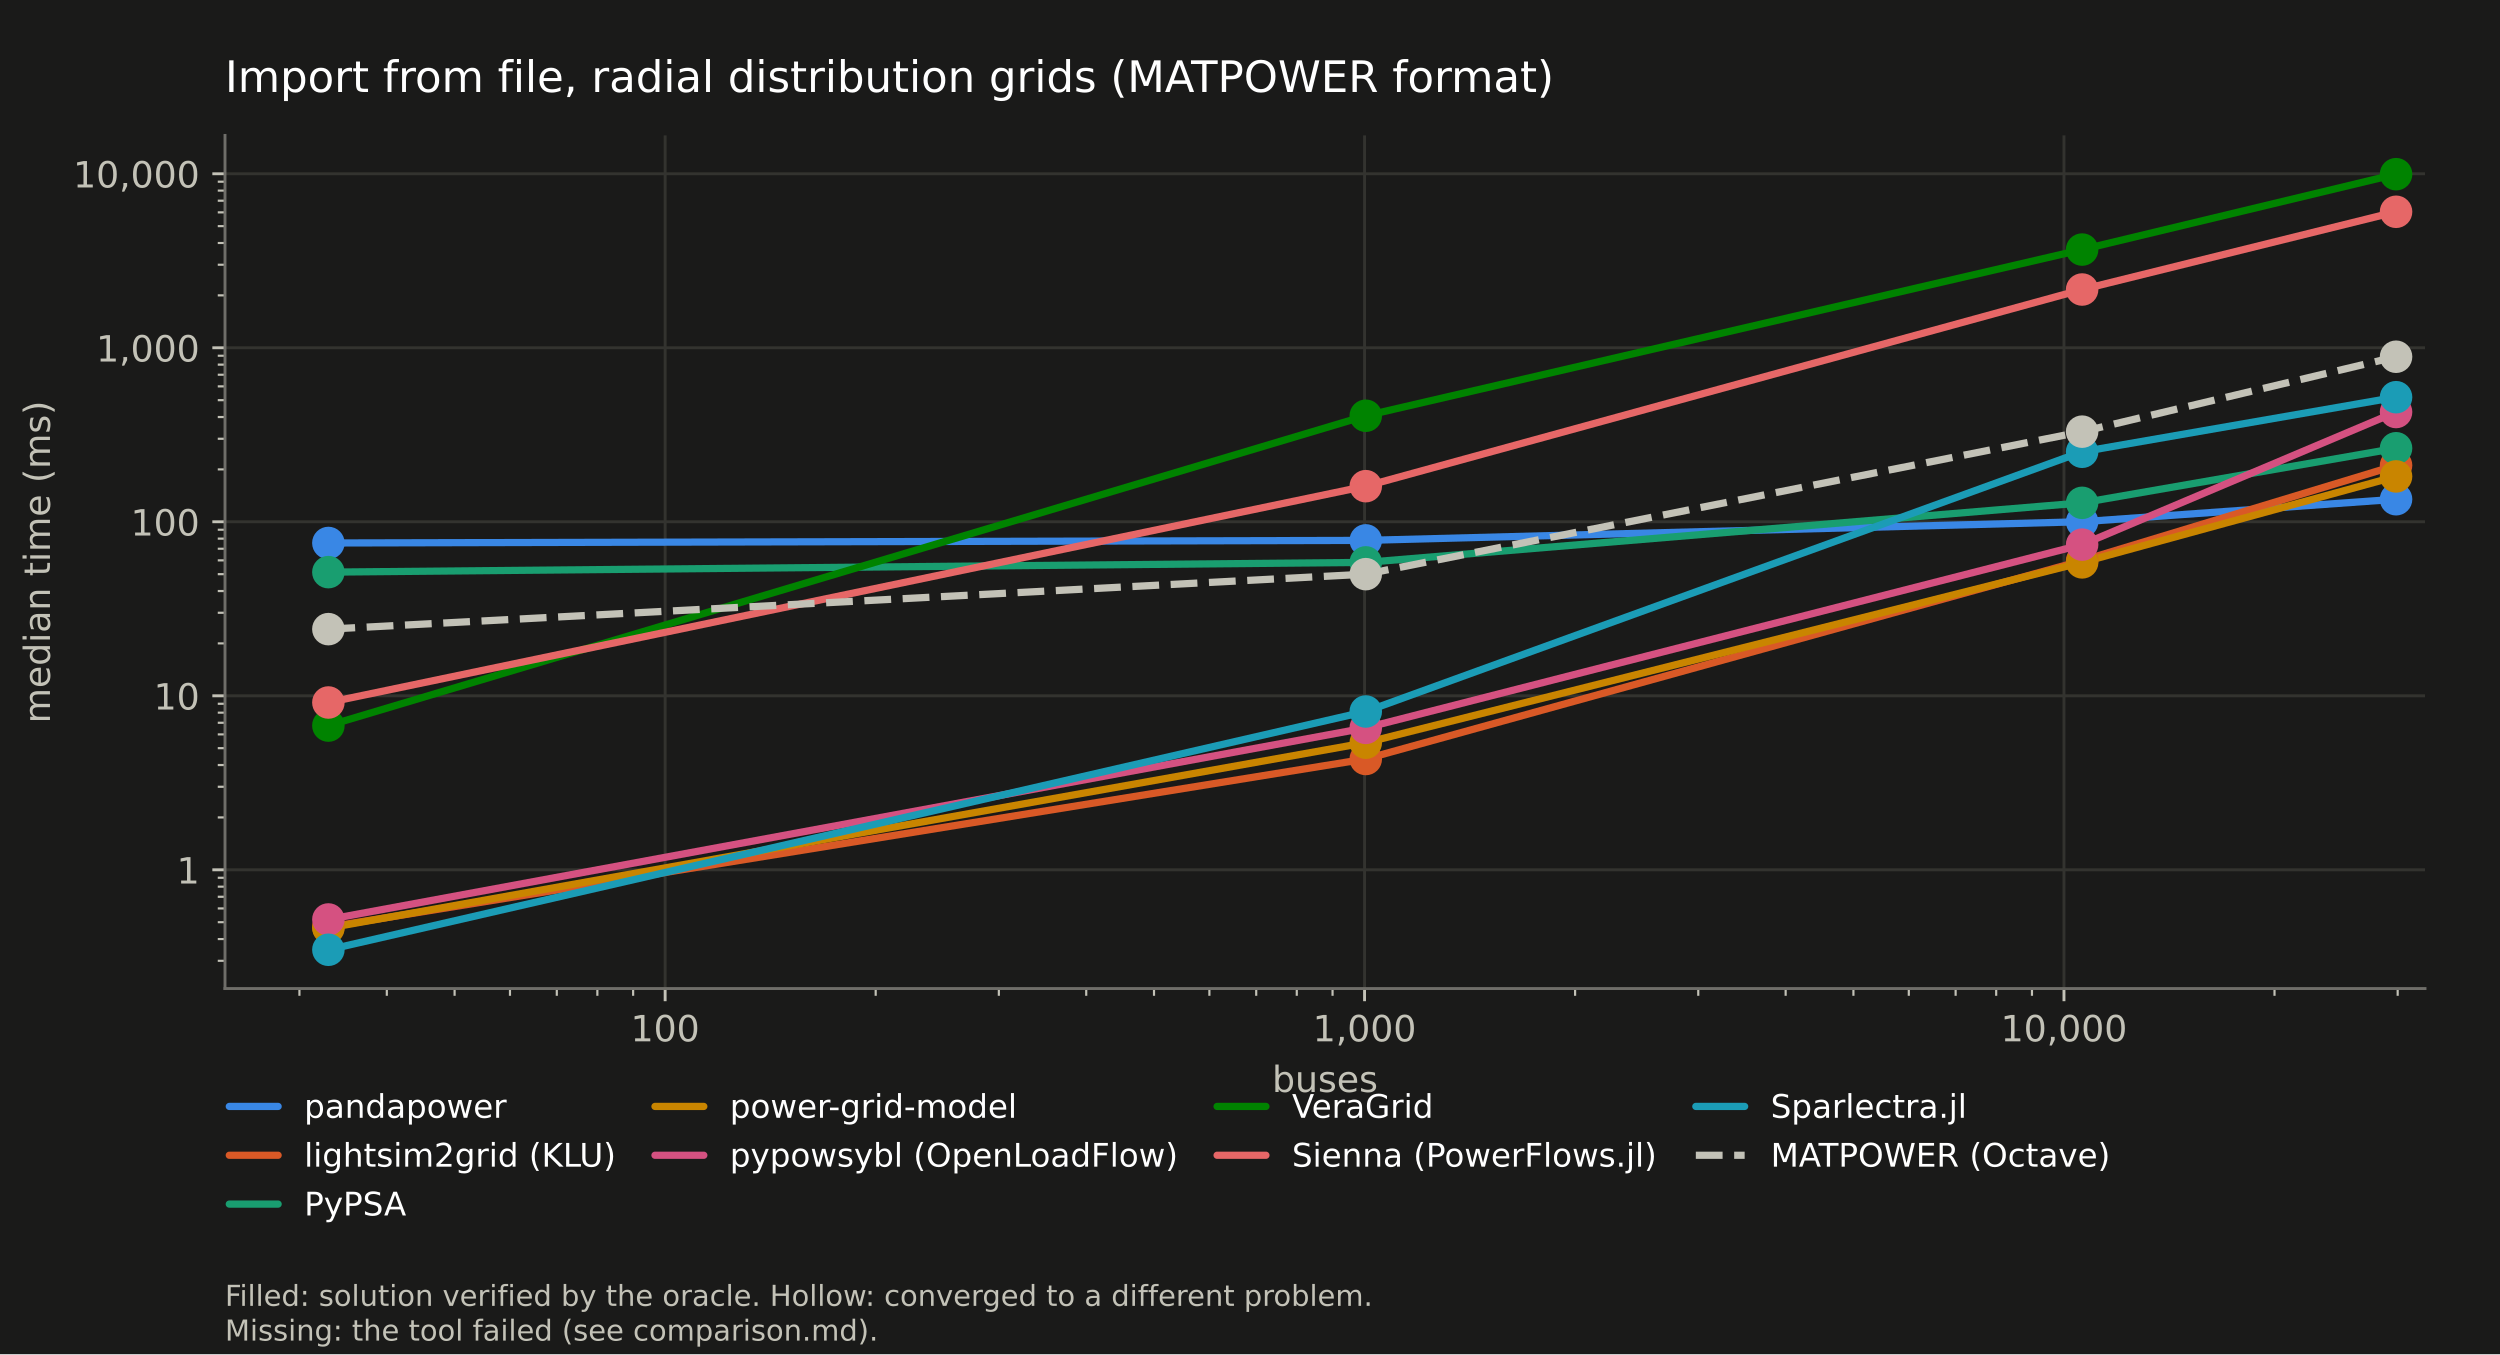
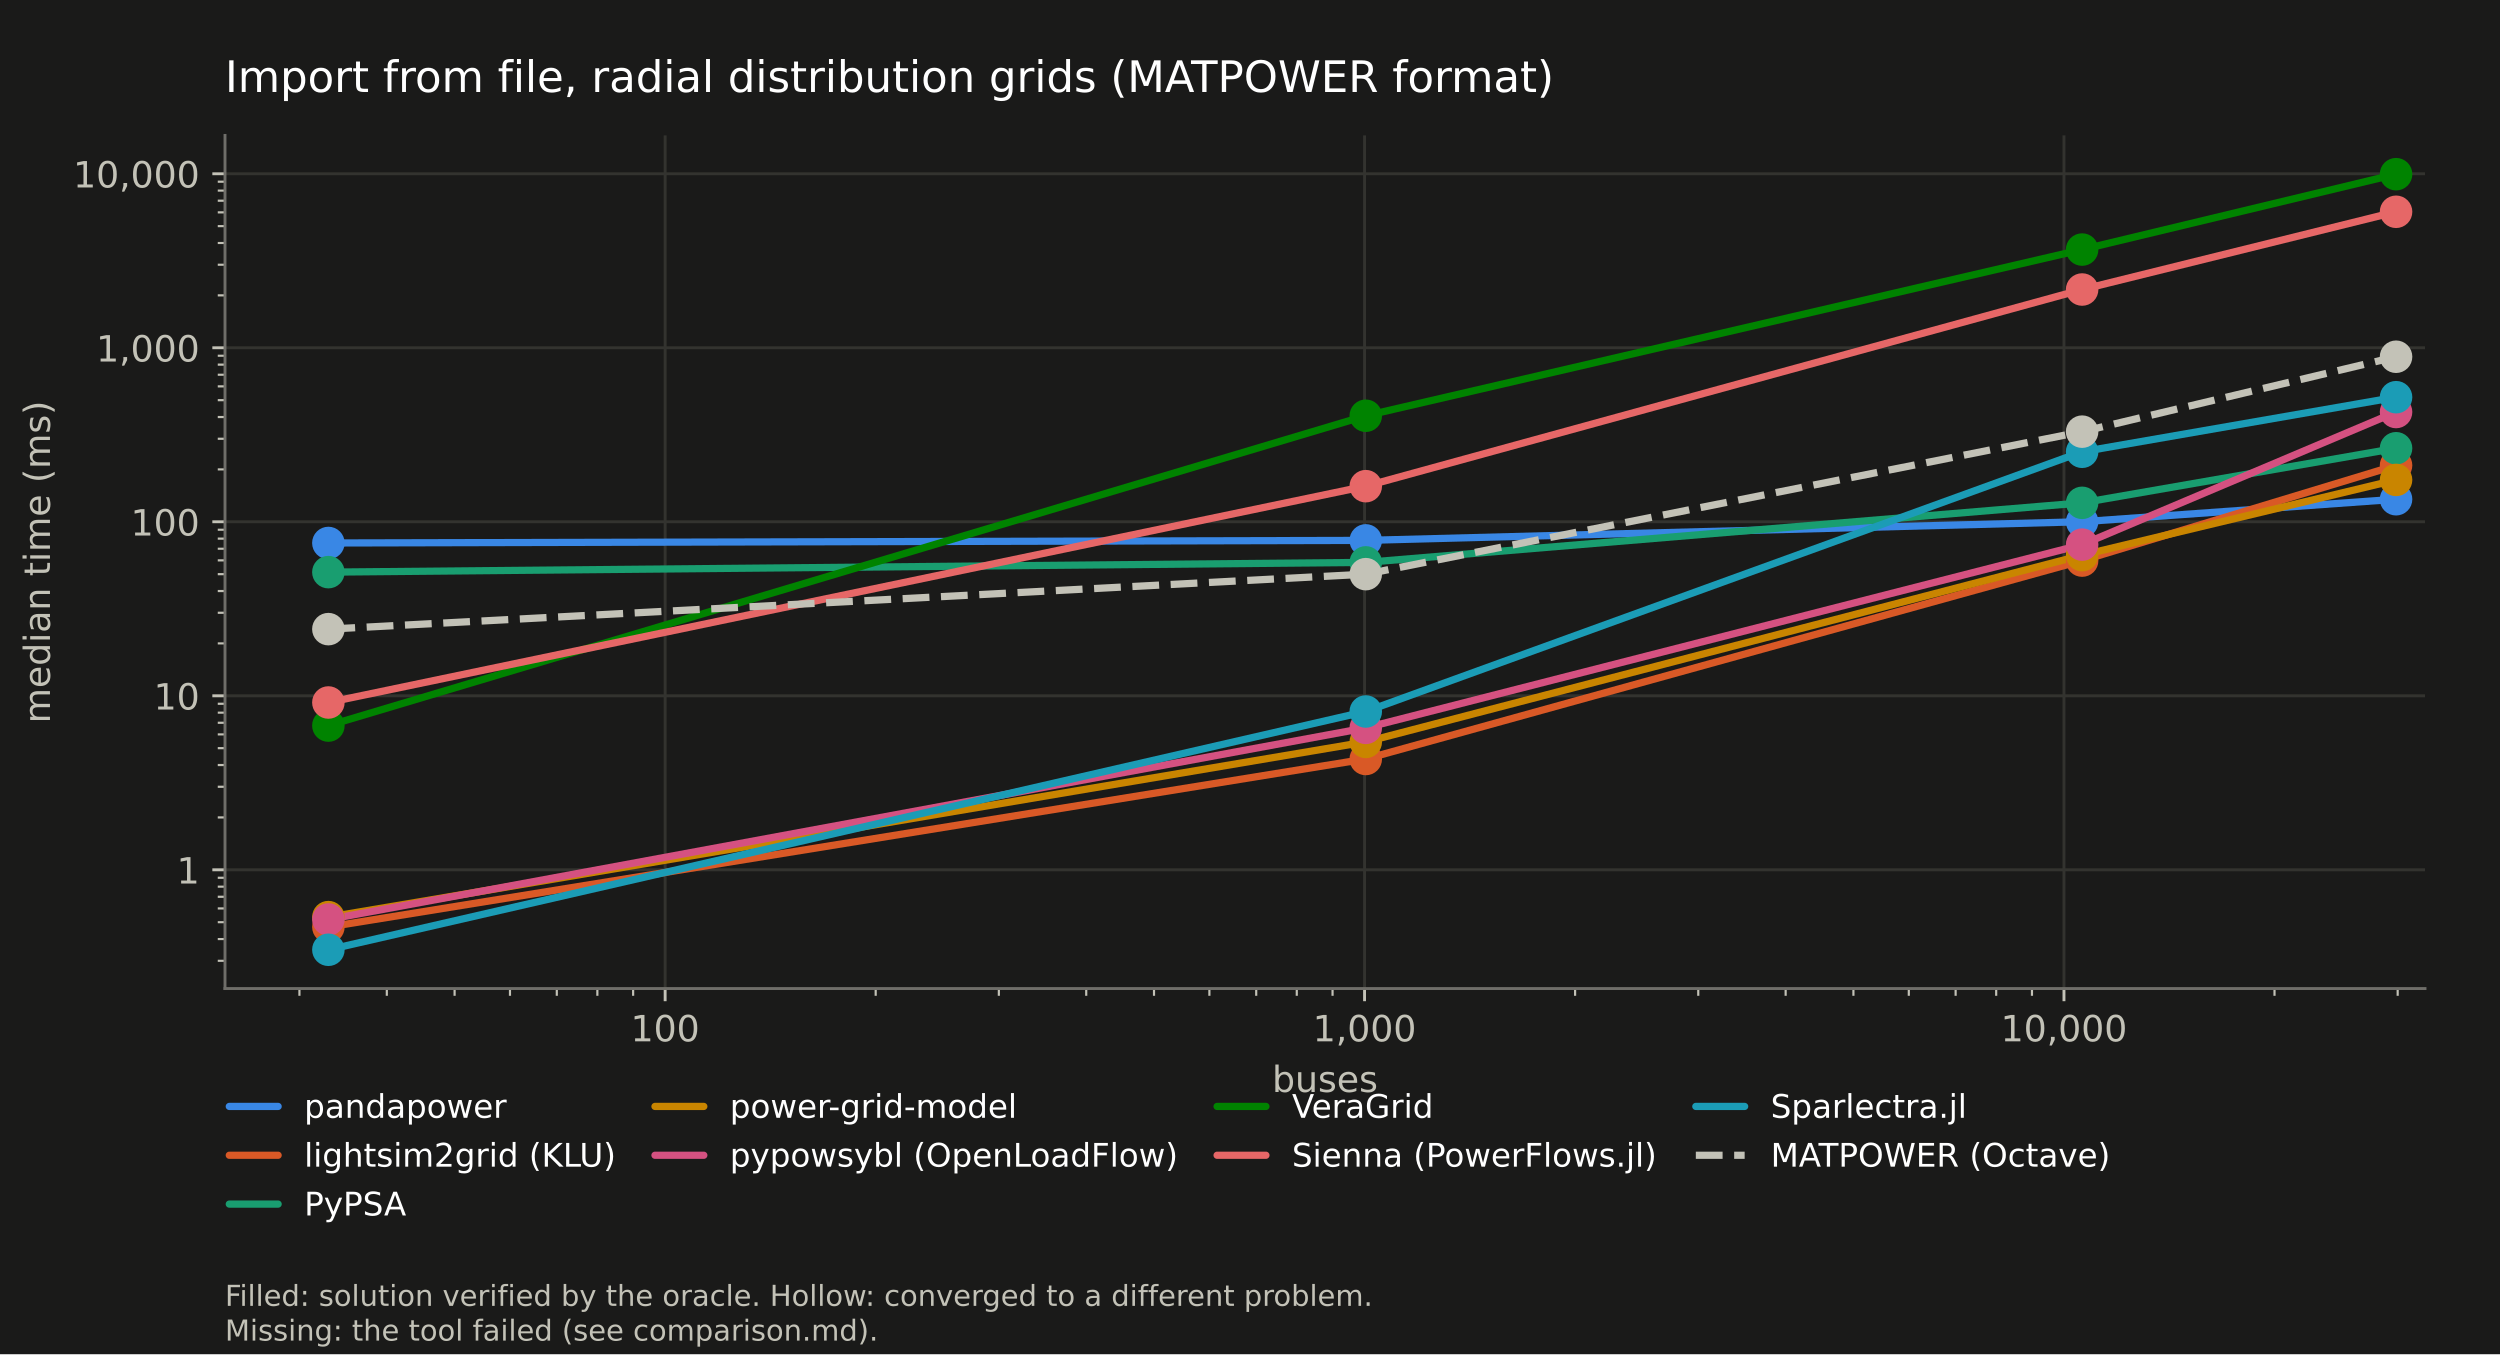
<svg xmlns="http://www.w3.org/2000/svg" xmlns:xlink="http://www.w3.org/1999/xlink" width="691.2pt" height="374.4pt" viewBox="0 0 691.2 374.4" version="1.1">
  <defs>
    <style type="text/css">*{stroke-linejoin: round; stroke-linecap: butt}</style>
  </defs>
  <g id="figure_1">
    <g id="patch_1">
      <path d="M 0 374.4  L 691.2 374.4  L 691.2 0  L 0 0  z " style="fill: #1a1a19" />
    </g>
    <g id="axes_1">
      <g id="patch_2">
        <path d="M 62.208 273.312  L 670.464 273.312  L 670.464 37.44  L 62.208 37.44  z " style="fill: #1a1a19" />
      </g>
      <g id="matplotlib.axis_1">
        <g id="xtick_1">
          <g id="line2d_1">
            <path d="M 183.898 273.312  L 183.898 37.44  " clip-path="url(#pc0a371b898)" style="fill: none; stroke: #33332f; stroke-width: 0.8; stroke-linecap: square" />
          </g>
          <g id="line2d_2">
            <defs>
              <path id="m5ec1d65c88" d="M 0 0  L 0 3.5  " style="stroke: #c3c2b7; stroke-width: 0.8" />
            </defs>
            <g>
              <use xlink:href="#m5ec1d65c88" x="183.898" y="273.312" style="fill: #c3c2b7; stroke: #c3c2b7; stroke-width: 0.8" />
            </g>
          </g>
          <g id="text_1">
            <text style="font-size: 10px; font-family: 'DejaVu Sans', 'Bitstream Vera Sans', 'Computer Modern Sans Serif', 'Lucida Grande', 'Verdana', 'Geneva', 'Lucid', 'Arial', 'Helvetica', 'Avant Garde', sans-serif; text-anchor: middle; fill: #c3c2b7" x="183.898" y="287.91" transform="rotate(-0 183.8982 287.9097)">100</text>
          </g>
        </g>
        <g id="xtick_2">
          <g id="line2d_3">
            <path d="M 377.272 273.312  L 377.272 37.44  " clip-path="url(#pc0a371b898)" style="fill: none; stroke: #33332f; stroke-width: 0.8; stroke-linecap: square" />
          </g>
          <g id="line2d_4">
            <g>
              <use xlink:href="#m5ec1d65c88" x="377.272" y="273.312" style="fill: #c3c2b7; stroke: #c3c2b7; stroke-width: 0.8" />
            </g>
          </g>
          <g id="text_2">
            <text style="font-size: 10px; font-family: 'DejaVu Sans', 'Bitstream Vera Sans', 'Computer Modern Sans Serif', 'Lucida Grande', 'Verdana', 'Geneva', 'Lucid', 'Arial', 'Helvetica', 'Avant Garde', sans-serif; text-anchor: middle; fill: #c3c2b7" x="377.272" y="287.91" transform="rotate(-0 377.2721 287.9097)">1,000</text>
          </g>
        </g>
        <g id="xtick_3">
          <g id="line2d_5">
            <path d="M 570.646 273.312  L 570.646 37.44  " clip-path="url(#pc0a371b898)" style="fill: none; stroke: #33332f; stroke-width: 0.8; stroke-linecap: square" />
          </g>
          <g id="line2d_6">
            <g>
              <use xlink:href="#m5ec1d65c88" x="570.646" y="273.312" style="fill: #c3c2b7; stroke: #c3c2b7; stroke-width: 0.8" />
            </g>
          </g>
          <g id="text_3">
            <text style="font-size: 10px; font-family: 'DejaVu Sans', 'Bitstream Vera Sans', 'Computer Modern Sans Serif', 'Lucida Grande', 'Verdana', 'Geneva', 'Lucid', 'Arial', 'Helvetica', 'Avant Garde', sans-serif; text-anchor: middle; fill: #c3c2b7" x="570.646" y="287.91" transform="rotate(-0 570.646 287.9097)">10,000</text>
          </g>
        </g>
        <g id="xtick_4">
          <g id="line2d_7">
            <defs>
              <path id="m5e015acaa7" d="M 0 0  L 0 2  " style="stroke: #c3c2b7; stroke-width: 0.6" />
            </defs>
            <g>
              <use xlink:href="#m5e015acaa7" x="82.787" y="273.312" style="fill: #c3c2b7; stroke: #c3c2b7; stroke-width: 0.6" />
            </g>
          </g>
        </g>
        <g id="xtick_5">
          <g id="line2d_8">
            <g>
              <use xlink:href="#m5e015acaa7" x="106.947" y="273.312" style="fill: #c3c2b7; stroke: #c3c2b7; stroke-width: 0.6" />
            </g>
          </g>
        </g>
        <g id="xtick_6">
          <g id="line2d_9">
            <g>
              <use xlink:href="#m5e015acaa7" x="125.687" y="273.312" style="fill: #c3c2b7; stroke: #c3c2b7; stroke-width: 0.6" />
            </g>
          </g>
        </g>
        <g id="xtick_7">
          <g id="line2d_10">
            <g>
              <use xlink:href="#m5e015acaa7" x="140.998" y="273.312" style="fill: #c3c2b7; stroke: #c3c2b7; stroke-width: 0.6" />
            </g>
          </g>
        </g>
        <g id="xtick_8">
          <g id="line2d_11">
            <g>
              <use xlink:href="#m5e015acaa7" x="153.944" y="273.312" style="fill: #c3c2b7; stroke: #c3c2b7; stroke-width: 0.6" />
            </g>
          </g>
        </g>
        <g id="xtick_9">
          <g id="line2d_12">
            <g>
              <use xlink:href="#m5e015acaa7" x="165.158" y="273.312" style="fill: #c3c2b7; stroke: #c3c2b7; stroke-width: 0.6" />
            </g>
          </g>
        </g>
        <g id="xtick_10">
          <g id="line2d_13">
            <g>
              <use xlink:href="#m5e015acaa7" x="175.05" y="273.312" style="fill: #c3c2b7; stroke: #c3c2b7; stroke-width: 0.6" />
            </g>
          </g>
        </g>
        <g id="xtick_11">
          <g id="line2d_14">
            <g>
              <use xlink:href="#m5e015acaa7" x="242.11" y="273.312" style="fill: #c3c2b7; stroke: #c3c2b7; stroke-width: 0.6" />
            </g>
          </g>
        </g>
        <g id="xtick_12">
          <g id="line2d_15">
            <g>
              <use xlink:href="#m5e015acaa7" x="276.161" y="273.312" style="fill: #c3c2b7; stroke: #c3c2b7; stroke-width: 0.6" />
            </g>
          </g>
        </g>
        <g id="xtick_13">
          <g id="line2d_16">
            <g>
              <use xlink:href="#m5e015acaa7" x="300.321" y="273.312" style="fill: #c3c2b7; stroke: #c3c2b7; stroke-width: 0.6" />
            </g>
          </g>
        </g>
        <g id="xtick_14">
          <g id="line2d_17">
            <g>
              <use xlink:href="#m5e015acaa7" x="319.061" y="273.312" style="fill: #c3c2b7; stroke: #c3c2b7; stroke-width: 0.6" />
            </g>
          </g>
        </g>
        <g id="xtick_15">
          <g id="line2d_18">
            <g>
              <use xlink:href="#m5e015acaa7" x="334.372" y="273.312" style="fill: #c3c2b7; stroke: #c3c2b7; stroke-width: 0.6" />
            </g>
          </g>
        </g>
        <g id="xtick_16">
          <g id="line2d_19">
            <g>
              <use xlink:href="#m5e015acaa7" x="347.318" y="273.312" style="fill: #c3c2b7; stroke: #c3c2b7; stroke-width: 0.6" />
            </g>
          </g>
        </g>
        <g id="xtick_17">
          <g id="line2d_20">
            <g>
              <use xlink:href="#m5e015acaa7" x="358.532" y="273.312" style="fill: #c3c2b7; stroke: #c3c2b7; stroke-width: 0.6" />
            </g>
          </g>
        </g>
        <g id="xtick_18">
          <g id="line2d_21">
            <g>
              <use xlink:href="#m5e015acaa7" x="368.424" y="273.312" style="fill: #c3c2b7; stroke: #c3c2b7; stroke-width: 0.6" />
            </g>
          </g>
        </g>
        <g id="xtick_19">
          <g id="line2d_22">
            <g>
              <use xlink:href="#m5e015acaa7" x="435.483" y="273.312" style="fill: #c3c2b7; stroke: #c3c2b7; stroke-width: 0.6" />
            </g>
          </g>
        </g>
        <g id="xtick_20">
          <g id="line2d_23">
            <g>
              <use xlink:href="#m5e015acaa7" x="469.535" y="273.312" style="fill: #c3c2b7; stroke: #c3c2b7; stroke-width: 0.6" />
            </g>
          </g>
        </g>
        <g id="xtick_21">
          <g id="line2d_24">
            <g>
              <use xlink:href="#m5e015acaa7" x="493.695" y="273.312" style="fill: #c3c2b7; stroke: #c3c2b7; stroke-width: 0.6" />
            </g>
          </g>
        </g>
        <g id="xtick_22">
          <g id="line2d_25">
            <g>
              <use xlink:href="#m5e015acaa7" x="512.435" y="273.312" style="fill: #c3c2b7; stroke: #c3c2b7; stroke-width: 0.6" />
            </g>
          </g>
        </g>
        <g id="xtick_23">
          <g id="line2d_26">
            <g>
              <use xlink:href="#m5e015acaa7" x="527.746" y="273.312" style="fill: #c3c2b7; stroke: #c3c2b7; stroke-width: 0.6" />
            </g>
          </g>
        </g>
        <g id="xtick_24">
          <g id="line2d_27">
            <g>
              <use xlink:href="#m5e015acaa7" x="540.692" y="273.312" style="fill: #c3c2b7; stroke: #c3c2b7; stroke-width: 0.6" />
            </g>
          </g>
        </g>
        <g id="xtick_25">
          <g id="line2d_28">
            <g>
              <use xlink:href="#m5e015acaa7" x="551.906" y="273.312" style="fill: #c3c2b7; stroke: #c3c2b7; stroke-width: 0.6" />
            </g>
          </g>
        </g>
        <g id="xtick_26">
          <g id="line2d_29">
            <g>
              <use xlink:href="#m5e015acaa7" x="561.798" y="273.312" style="fill: #c3c2b7; stroke: #c3c2b7; stroke-width: 0.6" />
            </g>
          </g>
        </g>
        <g id="xtick_27">
          <g id="line2d_30">
            <g>
              <use xlink:href="#m5e015acaa7" x="628.857" y="273.312" style="fill: #c3c2b7; stroke: #c3c2b7; stroke-width: 0.6" />
            </g>
          </g>
        </g>
        <g id="xtick_28">
          <g id="line2d_31">
            <g>
              <use xlink:href="#m5e015acaa7" x="662.909" y="273.312" style="fill: #c3c2b7; stroke: #c3c2b7; stroke-width: 0.6" />
            </g>
          </g>
        </g>
        <g id="text_4">
          <text style="font-size: 10px; font-family: 'DejaVu Sans', 'Bitstream Vera Sans', 'Computer Modern Sans Serif', 'Lucida Grande', 'Verdana', 'Geneva', 'Lucid', 'Arial', 'Helvetica', 'Avant Garde', sans-serif; text-anchor: middle; fill: #c3c2b7" x="366.336" y="301.91" transform="rotate(-0 366.336 301.9104)">buses</text>
        </g>
      </g>
      <g id="matplotlib.axis_2">
        <g id="ytick_1">
          <g id="line2d_32">
            <path d="M 62.208 240.485  L 670.464 240.485  " clip-path="url(#pc0a371b898)" style="fill: none; stroke: #33332f; stroke-width: 0.8; stroke-linecap: square" />
          </g>
          <g id="line2d_33">
            <defs>
              <path id="mb448b4ee46" d="M 0 0  L -3.5 0  " style="stroke: #c3c2b7; stroke-width: 0.8" />
            </defs>
            <g>
              <use xlink:href="#mb448b4ee46" x="62.208" y="240.485" style="fill: #c3c2b7; stroke: #c3c2b7; stroke-width: 0.8" />
            </g>
          </g>
          <g id="text_5">
            <text style="font-size: 10px; font-family: 'DejaVu Sans', 'Bitstream Vera Sans', 'Computer Modern Sans Serif', 'Lucida Grande', 'Verdana', 'Geneva', 'Lucid', 'Arial', 'Helvetica', 'Avant Garde', sans-serif; text-anchor: end; fill: #c3c2b7" x="55.208" y="244.284" transform="rotate(-0 55.208 244.2835)">1</text>
          </g>
        </g>
        <g id="ytick_2">
          <g id="line2d_34">
            <path d="M 62.208 192.373  L 670.464 192.373  " clip-path="url(#pc0a371b898)" style="fill: none; stroke: #33332f; stroke-width: 0.8; stroke-linecap: square" />
          </g>
          <g id="line2d_35">
            <g>
              <use xlink:href="#mb448b4ee46" x="62.208" y="192.373" style="fill: #c3c2b7; stroke: #c3c2b7; stroke-width: 0.8" />
            </g>
          </g>
          <g id="text_6">
            <text style="font-size: 10px; font-family: 'DejaVu Sans', 'Bitstream Vera Sans', 'Computer Modern Sans Serif', 'Lucida Grande', 'Verdana', 'Geneva', 'Lucid', 'Arial', 'Helvetica', 'Avant Garde', sans-serif; text-anchor: end; fill: #c3c2b7" x="55.208" y="196.172" transform="rotate(-0 55.208 196.172)">10</text>
          </g>
        </g>
        <g id="ytick_3">
          <g id="line2d_36">
            <path d="M 62.208 144.262  L 670.464 144.262  " clip-path="url(#pc0a371b898)" style="fill: none; stroke: #33332f; stroke-width: 0.8; stroke-linecap: square" />
          </g>
          <g id="line2d_37">
            <g>
              <use xlink:href="#mb448b4ee46" x="62.208" y="144.262" style="fill: #c3c2b7; stroke: #c3c2b7; stroke-width: 0.8" />
            </g>
          </g>
          <g id="text_7">
            <text style="font-size: 10px; font-family: 'DejaVu Sans', 'Bitstream Vera Sans', 'Computer Modern Sans Serif', 'Lucida Grande', 'Verdana', 'Geneva', 'Lucid', 'Arial', 'Helvetica', 'Avant Garde', sans-serif; text-anchor: end; fill: #c3c2b7" x="55.208" y="148.06" transform="rotate(-0 55.208 148.0604)">100</text>
          </g>
        </g>
        <g id="ytick_4">
          <g id="line2d_38">
            <path d="M 62.208 96.15  L 670.464 96.15  " clip-path="url(#pc0a371b898)" style="fill: none; stroke: #33332f; stroke-width: 0.8; stroke-linecap: square" />
          </g>
          <g id="line2d_39">
            <g>
              <use xlink:href="#mb448b4ee46" x="62.208" y="96.15" style="fill: #c3c2b7; stroke: #c3c2b7; stroke-width: 0.8" />
            </g>
          </g>
          <g id="text_8">
            <text style="font-size: 10px; font-family: 'DejaVu Sans', 'Bitstream Vera Sans', 'Computer Modern Sans Serif', 'Lucida Grande', 'Verdana', 'Geneva', 'Lucid', 'Arial', 'Helvetica', 'Avant Garde', sans-serif; text-anchor: end; fill: #c3c2b7" x="55.208" y="99.949" transform="rotate(-0 55.208 99.94882)">1,000</text>
          </g>
        </g>
        <g id="ytick_5">
          <g id="line2d_40">
            <path d="M 62.208 48.038  L 670.464 48.038  " clip-path="url(#pc0a371b898)" style="fill: none; stroke: #33332f; stroke-width: 0.8; stroke-linecap: square" />
          </g>
          <g id="line2d_41">
            <g>
              <use xlink:href="#mb448b4ee46" x="62.208" y="48.038" style="fill: #c3c2b7; stroke: #c3c2b7; stroke-width: 0.8" />
            </g>
          </g>
          <g id="text_9">
            <text style="font-size: 10px; font-family: 'DejaVu Sans', 'Bitstream Vera Sans', 'Computer Modern Sans Serif', 'Lucida Grande', 'Verdana', 'Geneva', 'Lucid', 'Arial', 'Helvetica', 'Avant Garde', sans-serif; text-anchor: end; fill: #c3c2b7" x="55.208" y="51.837" transform="rotate(-0 55.208 51.83725)">10,000</text>
          </g>
        </g>
        <g id="ytick_6">
          <g id="line2d_42">
            <defs>
              <path id="m039c7db84e" d="M 0 0  L -2 0  " style="stroke: #c3c2b7; stroke-width: 0.6" />
            </defs>
            <g>
              <use xlink:href="#m039c7db84e" x="62.208" y="265.641" style="fill: #c3c2b7; stroke: #c3c2b7; stroke-width: 0.6" />
            </g>
          </g>
        </g>
        <g id="ytick_7">
          <g id="line2d_43">
            <g>
              <use xlink:href="#m039c7db84e" x="62.208" y="259.63" style="fill: #c3c2b7; stroke: #c3c2b7; stroke-width: 0.6" />
            </g>
          </g>
        </g>
        <g id="ytick_8">
          <g id="line2d_44">
            <g>
              <use xlink:href="#m039c7db84e" x="62.208" y="254.968" style="fill: #c3c2b7; stroke: #c3c2b7; stroke-width: 0.6" />
            </g>
          </g>
        </g>
        <g id="ytick_9">
          <g id="line2d_45">
            <g>
              <use xlink:href="#m039c7db84e" x="62.208" y="251.158" style="fill: #c3c2b7; stroke: #c3c2b7; stroke-width: 0.6" />
            </g>
          </g>
        </g>
        <g id="ytick_10">
          <g id="line2d_46">
            <g>
              <use xlink:href="#m039c7db84e" x="62.208" y="247.937" style="fill: #c3c2b7; stroke: #c3c2b7; stroke-width: 0.6" />
            </g>
          </g>
        </g>
        <g id="ytick_11">
          <g id="line2d_47">
            <g>
              <use xlink:href="#m039c7db84e" x="62.208" y="245.147" style="fill: #c3c2b7; stroke: #c3c2b7; stroke-width: 0.6" />
            </g>
          </g>
        </g>
        <g id="ytick_12">
          <g id="line2d_48">
            <g>
              <use xlink:href="#m039c7db84e" x="62.208" y="242.686" style="fill: #c3c2b7; stroke: #c3c2b7; stroke-width: 0.6" />
            </g>
          </g>
        </g>
        <g id="ytick_13">
          <g id="line2d_49">
            <g>
              <use xlink:href="#m039c7db84e" x="62.208" y="226.002" style="fill: #c3c2b7; stroke: #c3c2b7; stroke-width: 0.6" />
            </g>
          </g>
        </g>
        <g id="ytick_14">
          <g id="line2d_50">
            <g>
              <use xlink:href="#m039c7db84e" x="62.208" y="217.53" style="fill: #c3c2b7; stroke: #c3c2b7; stroke-width: 0.6" />
            </g>
          </g>
        </g>
        <g id="ytick_15">
          <g id="line2d_51">
            <g>
              <use xlink:href="#m039c7db84e" x="62.208" y="211.519" style="fill: #c3c2b7; stroke: #c3c2b7; stroke-width: 0.6" />
            </g>
          </g>
        </g>
        <g id="ytick_16">
          <g id="line2d_52">
            <g>
              <use xlink:href="#m039c7db84e" x="62.208" y="206.856" style="fill: #c3c2b7; stroke: #c3c2b7; stroke-width: 0.6" />
            </g>
          </g>
        </g>
        <g id="ytick_17">
          <g id="line2d_53">
            <g>
              <use xlink:href="#m039c7db84e" x="62.208" y="203.047" style="fill: #c3c2b7; stroke: #c3c2b7; stroke-width: 0.6" />
            </g>
          </g>
        </g>
        <g id="ytick_18">
          <g id="line2d_54">
            <g>
              <use xlink:href="#m039c7db84e" x="62.208" y="199.826" style="fill: #c3c2b7; stroke: #c3c2b7; stroke-width: 0.6" />
            </g>
          </g>
        </g>
        <g id="ytick_19">
          <g id="line2d_55">
            <g>
              <use xlink:href="#m039c7db84e" x="62.208" y="197.036" style="fill: #c3c2b7; stroke: #c3c2b7; stroke-width: 0.6" />
            </g>
          </g>
        </g>
        <g id="ytick_20">
          <g id="line2d_56">
            <g>
              <use xlink:href="#m039c7db84e" x="62.208" y="194.575" style="fill: #c3c2b7; stroke: #c3c2b7; stroke-width: 0.6" />
            </g>
          </g>
        </g>
        <g id="ytick_21">
          <g id="line2d_57">
            <g>
              <use xlink:href="#m039c7db84e" x="62.208" y="177.89" style="fill: #c3c2b7; stroke: #c3c2b7; stroke-width: 0.6" />
            </g>
          </g>
        </g>
        <g id="ytick_22">
          <g id="line2d_58">
            <g>
              <use xlink:href="#m039c7db84e" x="62.208" y="169.418" style="fill: #c3c2b7; stroke: #c3c2b7; stroke-width: 0.6" />
            </g>
          </g>
        </g>
        <g id="ytick_23">
          <g id="line2d_59">
            <g>
              <use xlink:href="#m039c7db84e" x="62.208" y="163.407" style="fill: #c3c2b7; stroke: #c3c2b7; stroke-width: 0.6" />
            </g>
          </g>
        </g>
        <g id="ytick_24">
          <g id="line2d_60">
            <g>
              <use xlink:href="#m039c7db84e" x="62.208" y="158.745" style="fill: #c3c2b7; stroke: #c3c2b7; stroke-width: 0.6" />
            </g>
          </g>
        </g>
        <g id="ytick_25">
          <g id="line2d_61">
            <g>
              <use xlink:href="#m039c7db84e" x="62.208" y="154.935" style="fill: #c3c2b7; stroke: #c3c2b7; stroke-width: 0.6" />
            </g>
          </g>
        </g>
        <g id="ytick_26">
          <g id="line2d_62">
            <g>
              <use xlink:href="#m039c7db84e" x="62.208" y="151.714" style="fill: #c3c2b7; stroke: #c3c2b7; stroke-width: 0.6" />
            </g>
          </g>
        </g>
        <g id="ytick_27">
          <g id="line2d_63">
            <g>
              <use xlink:href="#m039c7db84e" x="62.208" y="148.924" style="fill: #c3c2b7; stroke: #c3c2b7; stroke-width: 0.6" />
            </g>
          </g>
        </g>
        <g id="ytick_28">
          <g id="line2d_64">
            <g>
              <use xlink:href="#m039c7db84e" x="62.208" y="146.463" style="fill: #c3c2b7; stroke: #c3c2b7; stroke-width: 0.6" />
            </g>
          </g>
        </g>
        <g id="ytick_29">
          <g id="line2d_65">
            <g>
              <use xlink:href="#m039c7db84e" x="62.208" y="129.779" style="fill: #c3c2b7; stroke: #c3c2b7; stroke-width: 0.6" />
            </g>
          </g>
        </g>
        <g id="ytick_30">
          <g id="line2d_66">
            <g>
              <use xlink:href="#m039c7db84e" x="62.208" y="121.307" style="fill: #c3c2b7; stroke: #c3c2b7; stroke-width: 0.6" />
            </g>
          </g>
        </g>
        <g id="ytick_31">
          <g id="line2d_67">
            <g>
              <use xlink:href="#m039c7db84e" x="62.208" y="115.296" style="fill: #c3c2b7; stroke: #c3c2b7; stroke-width: 0.6" />
            </g>
          </g>
        </g>
        <g id="ytick_32">
          <g id="line2d_68">
            <g>
              <use xlink:href="#m039c7db84e" x="62.208" y="110.633" style="fill: #c3c2b7; stroke: #c3c2b7; stroke-width: 0.6" />
            </g>
          </g>
        </g>
        <g id="ytick_33">
          <g id="line2d_69">
            <g>
              <use xlink:href="#m039c7db84e" x="62.208" y="106.823" style="fill: #c3c2b7; stroke: #c3c2b7; stroke-width: 0.6" />
            </g>
          </g>
        </g>
        <g id="ytick_34">
          <g id="line2d_70">
            <g>
              <use xlink:href="#m039c7db84e" x="62.208" y="103.603" style="fill: #c3c2b7; stroke: #c3c2b7; stroke-width: 0.6" />
            </g>
          </g>
        </g>
        <g id="ytick_35">
          <g id="line2d_71">
            <g>
              <use xlink:href="#m039c7db84e" x="62.208" y="100.812" style="fill: #c3c2b7; stroke: #c3c2b7; stroke-width: 0.6" />
            </g>
          </g>
        </g>
        <g id="ytick_36">
          <g id="line2d_72">
            <g>
              <use xlink:href="#m039c7db84e" x="62.208" y="98.351" style="fill: #c3c2b7; stroke: #c3c2b7; stroke-width: 0.6" />
            </g>
          </g>
        </g>
        <g id="ytick_37">
          <g id="line2d_73">
            <g>
              <use xlink:href="#m039c7db84e" x="62.208" y="81.667" style="fill: #c3c2b7; stroke: #c3c2b7; stroke-width: 0.6" />
            </g>
          </g>
        </g>
        <g id="ytick_38">
          <g id="line2d_74">
            <g>
              <use xlink:href="#m039c7db84e" x="62.208" y="73.195" style="fill: #c3c2b7; stroke: #c3c2b7; stroke-width: 0.6" />
            </g>
          </g>
        </g>
        <g id="ytick_39">
          <g id="line2d_75">
            <g>
              <use xlink:href="#m039c7db84e" x="62.208" y="67.184" style="fill: #c3c2b7; stroke: #c3c2b7; stroke-width: 0.6" />
            </g>
          </g>
        </g>
        <g id="ytick_40">
          <g id="line2d_76">
            <g>
              <use xlink:href="#m039c7db84e" x="62.208" y="62.521" style="fill: #c3c2b7; stroke: #c3c2b7; stroke-width: 0.6" />
            </g>
          </g>
        </g>
        <g id="ytick_41">
          <g id="line2d_77">
            <g>
              <use xlink:href="#m039c7db84e" x="62.208" y="58.712" style="fill: #c3c2b7; stroke: #c3c2b7; stroke-width: 0.6" />
            </g>
          </g>
        </g>
        <g id="ytick_42">
          <g id="line2d_78">
            <g>
              <use xlink:href="#m039c7db84e" x="62.208" y="55.491" style="fill: #c3c2b7; stroke: #c3c2b7; stroke-width: 0.6" />
            </g>
          </g>
        </g>
        <g id="ytick_43">
          <g id="line2d_79">
            <g>
              <use xlink:href="#m039c7db84e" x="62.208" y="52.701" style="fill: #c3c2b7; stroke: #c3c2b7; stroke-width: 0.6" />
            </g>
          </g>
        </g>
        <g id="ytick_44">
          <g id="line2d_80">
            <g>
              <use xlink:href="#m039c7db84e" x="62.208" y="50.24" style="fill: #c3c2b7; stroke: #c3c2b7; stroke-width: 0.6" />
            </g>
          </g>
        </g>
        <g id="text_10">
          <text style="font-size: 10px; font-family: 'DejaVu Sans', 'Bitstream Vera Sans', 'Computer Modern Sans Serif', 'Lucida Grande', 'Verdana', 'Geneva', 'Lucid', 'Arial', 'Helvetica', 'Avant Garde', sans-serif; text-anchor: middle; fill: #c3c2b7" x="13.815" y="155.376" transform="rotate(-90 13.81503 155.376)">median time (ms)</text>
        </g>
      </g>
      <g id="line2d_81">
        <path d="M 90.791 150.127  L 377.607 149.408  L 575.666 144.246  L 662.46 138.028  " clip-path="url(#pc0a371b898)" style="fill: none; stroke: #3987e5; stroke-width: 2; stroke-linecap: round" />
      </g>
      <g id="line2d_82">
        <path d="M 90.791 256.294  L 377.607 209.845  L 575.666 154.992  L 662.46 128.669  " clip-path="url(#pc0a371b898)" style="fill: none; stroke: #d95926; stroke-width: 2; stroke-linecap: round" />
      </g>
      <g id="line2d_83">
        <path d="M 90.791 158.184  L 377.607 155.488  L 575.666 139.024  L 662.46 123.933  " clip-path="url(#pc0a371b898)" style="fill: none; stroke: #199e70; stroke-width: 2; stroke-linecap: round" />
      </g>
      <g id="line2d_84">
-         <path d="M 90.791 256.581  L 377.607 205.342  L 575.666 155.488  L 662.46 131.719  " clip-path="url(#pc0a371b898)" style="fill: none; stroke: #c98500; stroke-width: 2; stroke-linecap: round" />
+         <path d="M 90.791 253.568  L 377.607 205.126  L 575.666 153.495  L 662.46 132.687  " clip-path="url(#pc0a371b898)" style="fill: none; stroke: #c98500; stroke-width: 2; stroke-linecap: round" />
      </g>
      <g id="line2d_85">
        <path d="M 90.791 254.217  L 377.607 201.242  L 575.666 150.579  L 662.46 113.913  " clip-path="url(#pc0a371b898)" style="fill: none; stroke: #d55181; stroke-width: 2; stroke-linecap: round" />
      </g>
      <g id="line2d_86">
        <path d="M 90.791 200.606  L 377.607 114.947  L 575.666 69.001  L 662.46 48.161  " clip-path="url(#pc0a371b898)" style="fill: none; stroke: #008300; stroke-width: 2; stroke-linecap: round" />
      </g>
      <g id="line2d_87">
        <path d="M 90.791 194.227  L 377.607 134.417  L 575.666 80.047  L 662.46 58.554  " clip-path="url(#pc0a371b898)" style="fill: none; stroke: #e66767; stroke-width: 2; stroke-linecap: round" />
      </g>
      <g id="line2d_88">
        <path d="M 90.791 262.591  L 377.607 196.717  L 575.666 124.906  L 662.46 109.819  " clip-path="url(#pc0a371b898)" style="fill: none; stroke: #1b9cb6; stroke-width: 2; stroke-linecap: round" />
      </g>
      <g id="line2d_89">
        <path d="M 90.791 173.943  L 377.607 158.743  L 575.666 119.344  L 662.46 98.631  " clip-path="url(#pc0a371b898)" style="fill: none; stroke-dasharray: 7.4,3.2; stroke-dashoffset: 0; stroke: #c3c2b7; stroke-width: 2" />
      </g>
      <g id="patch_3">
        <path d="M 62.208 273.312  L 62.208 37.44  " style="fill: none; stroke: #6f6e69; stroke-width: 0.8; stroke-linejoin: miter; stroke-linecap: square" />
      </g>
      <g id="patch_4">
        <path d="M 62.208 273.312  L 670.464 273.312  " style="fill: none; stroke: #6f6e69; stroke-width: 0.8; stroke-linejoin: miter; stroke-linecap: square" />
      </g>
      <g id="line2d_90">
        <defs>
          <path id="m8c884c521c" d="M 0 3.5  C 0.928 3.5 1.819 3.131 2.475 2.475  C 3.131 1.819 3.5 0.928 3.5 0  C 3.5 -0.928 3.131 -1.819 2.475 -2.475  C 1.819 -3.131 0.928 -3.5 0 -3.5  C -0.928 -3.5 -1.819 -3.131 -2.475 -2.475  C -3.131 -1.819 -3.5 -0.928 -3.5 0  C -3.5 0.928 -3.131 1.819 -2.475 2.475  C -1.819 3.131 -0.928 3.5 0 3.5  z " style="stroke: #3987e5; stroke-width: 2" />
        </defs>
        <g clip-path="url(#pc0a371b898)">
          <use xlink:href="#m8c884c521c" x="90.791" y="150.127" style="fill: #3987e5; stroke: #3987e5; stroke-width: 2" />
        </g>
      </g>
      <g id="line2d_91">
        <g clip-path="url(#pc0a371b898)">
          <use xlink:href="#m8c884c521c" x="377.607" y="149.408" style="fill: #3987e5; stroke: #3987e5; stroke-width: 2" />
        </g>
      </g>
      <g id="line2d_92">
        <g clip-path="url(#pc0a371b898)">
          <use xlink:href="#m8c884c521c" x="575.666" y="144.246" style="fill: #3987e5; stroke: #3987e5; stroke-width: 2" />
        </g>
      </g>
      <g id="line2d_93">
        <g clip-path="url(#pc0a371b898)">
          <use xlink:href="#m8c884c521c" x="662.46" y="138.028" style="fill: #3987e5; stroke: #3987e5; stroke-width: 2" />
        </g>
      </g>
      <g id="line2d_94">
        <defs>
          <path id="m9977e4e33c" d="M 0 3.5  C 0.928 3.5 1.819 3.131 2.475 2.475  C 3.131 1.819 3.5 0.928 3.5 0  C 3.5 -0.928 3.131 -1.819 2.475 -2.475  C 1.819 -3.131 0.928 -3.5 0 -3.5  C -0.928 -3.5 -1.819 -3.131 -2.475 -2.475  C -3.131 -1.819 -3.5 -0.928 -3.5 0  C -3.5 0.928 -3.131 1.819 -2.475 2.475  C -1.819 3.131 -0.928 3.5 0 3.5  z " style="stroke: #d95926; stroke-width: 2" />
        </defs>
        <g clip-path="url(#pc0a371b898)">
          <use xlink:href="#m9977e4e33c" x="90.791" y="256.294" style="fill: #d95926; stroke: #d95926; stroke-width: 2" />
        </g>
      </g>
      <g id="line2d_95">
        <g clip-path="url(#pc0a371b898)">
          <use xlink:href="#m9977e4e33c" x="377.607" y="209.845" style="fill: #d95926; stroke: #d95926; stroke-width: 2" />
        </g>
      </g>
      <g id="line2d_96">
        <g clip-path="url(#pc0a371b898)">
          <use xlink:href="#m9977e4e33c" x="575.666" y="154.992" style="fill: #d95926; stroke: #d95926; stroke-width: 2" />
        </g>
      </g>
      <g id="line2d_97">
        <g clip-path="url(#pc0a371b898)">
          <use xlink:href="#m9977e4e33c" x="662.46" y="128.669" style="fill: #d95926; stroke: #d95926; stroke-width: 2" />
        </g>
      </g>
      <g id="line2d_98">
        <defs>
          <path id="mf892d1932a" d="M 0 3.5  C 0.928 3.5 1.819 3.131 2.475 2.475  C 3.131 1.819 3.5 0.928 3.5 0  C 3.5 -0.928 3.131 -1.819 2.475 -2.475  C 1.819 -3.131 0.928 -3.5 0 -3.5  C -0.928 -3.5 -1.819 -3.131 -2.475 -2.475  C -3.131 -1.819 -3.5 -0.928 -3.5 0  C -3.5 0.928 -3.131 1.819 -2.475 2.475  C -1.819 3.131 -0.928 3.5 0 3.5  z " style="stroke: #199e70; stroke-width: 2" />
        </defs>
        <g clip-path="url(#pc0a371b898)">
          <use xlink:href="#mf892d1932a" x="90.791" y="158.184" style="fill: #199e70; stroke: #199e70; stroke-width: 2" />
        </g>
      </g>
      <g id="line2d_99">
        <g clip-path="url(#pc0a371b898)">
          <use xlink:href="#mf892d1932a" x="377.607" y="155.488" style="fill: #199e70; stroke: #199e70; stroke-width: 2" />
        </g>
      </g>
      <g id="line2d_100">
        <g clip-path="url(#pc0a371b898)">
          <use xlink:href="#mf892d1932a" x="575.666" y="139.024" style="fill: #199e70; stroke: #199e70; stroke-width: 2" />
        </g>
      </g>
      <g id="line2d_101">
        <g clip-path="url(#pc0a371b898)">
          <use xlink:href="#mf892d1932a" x="662.46" y="123.933" style="fill: #199e70; stroke: #199e70; stroke-width: 2" />
        </g>
      </g>
      <g id="line2d_102">
        <defs>
          <path id="m00423fc1a6" d="M 0 3.5  C 0.928 3.5 1.819 3.131 2.475 2.475  C 3.131 1.819 3.5 0.928 3.5 0  C 3.5 -0.928 3.131 -1.819 2.475 -2.475  C 1.819 -3.131 0.928 -3.5 0 -3.5  C -0.928 -3.5 -1.819 -3.131 -2.475 -2.475  C -3.131 -1.819 -3.5 -0.928 -3.5 0  C -3.5 0.928 -3.131 1.819 -2.475 2.475  C -1.819 3.131 -0.928 3.5 0 3.5  z " style="stroke: #c98500; stroke-width: 2" />
        </defs>
        <g clip-path="url(#pc0a371b898)">
-           <use xlink:href="#m00423fc1a6" x="90.791" y="256.581" style="fill: #c98500; stroke: #c98500; stroke-width: 2" />
+           <use xlink:href="#m00423fc1a6" x="90.791" y="253.568" style="fill: #c98500; stroke: #c98500; stroke-width: 2" />
        </g>
      </g>
      <g id="line2d_103">
        <g clip-path="url(#pc0a371b898)">
-           <use xlink:href="#m00423fc1a6" x="377.607" y="205.342" style="fill: #c98500; stroke: #c98500; stroke-width: 2" />
+           <use xlink:href="#m00423fc1a6" x="377.607" y="205.126" style="fill: #c98500; stroke: #c98500; stroke-width: 2" />
        </g>
      </g>
      <g id="line2d_104">
        <g clip-path="url(#pc0a371b898)">
-           <use xlink:href="#m00423fc1a6" x="575.666" y="155.488" style="fill: #c98500; stroke: #c98500; stroke-width: 2" />
+           <use xlink:href="#m00423fc1a6" x="575.666" y="153.495" style="fill: #c98500; stroke: #c98500; stroke-width: 2" />
        </g>
      </g>
      <g id="line2d_105">
        <g clip-path="url(#pc0a371b898)">
-           <use xlink:href="#m00423fc1a6" x="662.46" y="131.719" style="fill: #c98500; stroke: #c98500; stroke-width: 2" />
+           <use xlink:href="#m00423fc1a6" x="662.46" y="132.687" style="fill: #c98500; stroke: #c98500; stroke-width: 2" />
        </g>
      </g>
      <g id="line2d_106">
        <defs>
          <path id="mc2f7c8847a" d="M 0 3.5  C 0.928 3.5 1.819 3.131 2.475 2.475  C 3.131 1.819 3.5 0.928 3.5 0  C 3.5 -0.928 3.131 -1.819 2.475 -2.475  C 1.819 -3.131 0.928 -3.5 0 -3.5  C -0.928 -3.5 -1.819 -3.131 -2.475 -2.475  C -3.131 -1.819 -3.5 -0.928 -3.5 0  C -3.5 0.928 -3.131 1.819 -2.475 2.475  C -1.819 3.131 -0.928 3.5 0 3.5  z " style="stroke: #d55181; stroke-width: 2" />
        </defs>
        <g clip-path="url(#pc0a371b898)">
          <use xlink:href="#mc2f7c8847a" x="90.791" y="254.217" style="fill: #d55181; stroke: #d55181; stroke-width: 2" />
        </g>
      </g>
      <g id="line2d_107">
        <g clip-path="url(#pc0a371b898)">
          <use xlink:href="#mc2f7c8847a" x="377.607" y="201.242" style="fill: #d55181; stroke: #d55181; stroke-width: 2" />
        </g>
      </g>
      <g id="line2d_108">
        <g clip-path="url(#pc0a371b898)">
          <use xlink:href="#mc2f7c8847a" x="575.666" y="150.579" style="fill: #d55181; stroke: #d55181; stroke-width: 2" />
        </g>
      </g>
      <g id="line2d_109">
        <g clip-path="url(#pc0a371b898)">
          <use xlink:href="#mc2f7c8847a" x="662.46" y="113.913" style="fill: #d55181; stroke: #d55181; stroke-width: 2" />
        </g>
      </g>
      <g id="line2d_110">
        <defs>
          <path id="m8a57e56164" d="M 0 3.5  C 0.928 3.5 1.819 3.131 2.475 2.475  C 3.131 1.819 3.5 0.928 3.5 0  C 3.5 -0.928 3.131 -1.819 2.475 -2.475  C 1.819 -3.131 0.928 -3.5 0 -3.5  C -0.928 -3.5 -1.819 -3.131 -2.475 -2.475  C -3.131 -1.819 -3.5 -0.928 -3.5 0  C -3.5 0.928 -3.131 1.819 -2.475 2.475  C -1.819 3.131 -0.928 3.5 0 3.5  z " style="stroke: #008300; stroke-width: 2" />
        </defs>
        <g clip-path="url(#pc0a371b898)">
          <use xlink:href="#m8a57e56164" x="90.791" y="200.606" style="fill: #008300; stroke: #008300; stroke-width: 2" />
        </g>
      </g>
      <g id="line2d_111">
        <g clip-path="url(#pc0a371b898)">
          <use xlink:href="#m8a57e56164" x="377.607" y="114.947" style="fill: #008300; stroke: #008300; stroke-width: 2" />
        </g>
      </g>
      <g id="line2d_112">
        <g clip-path="url(#pc0a371b898)">
          <use xlink:href="#m8a57e56164" x="575.666" y="69.001" style="fill: #008300; stroke: #008300; stroke-width: 2" />
        </g>
      </g>
      <g id="line2d_113">
        <g clip-path="url(#pc0a371b898)">
          <use xlink:href="#m8a57e56164" x="662.46" y="48.161" style="fill: #008300; stroke: #008300; stroke-width: 2" />
        </g>
      </g>
      <g id="line2d_114">
        <defs>
          <path id="m587126fa0c" d="M 0 3.5  C 0.928 3.5 1.819 3.131 2.475 2.475  C 3.131 1.819 3.5 0.928 3.5 0  C 3.5 -0.928 3.131 -1.819 2.475 -2.475  C 1.819 -3.131 0.928 -3.5 0 -3.5  C -0.928 -3.5 -1.819 -3.131 -2.475 -2.475  C -3.131 -1.819 -3.5 -0.928 -3.5 0  C -3.5 0.928 -3.131 1.819 -2.475 2.475  C -1.819 3.131 -0.928 3.5 0 3.5  z " style="stroke: #e66767; stroke-width: 2" />
        </defs>
        <g clip-path="url(#pc0a371b898)">
          <use xlink:href="#m587126fa0c" x="90.791" y="194.227" style="fill: #e66767; stroke: #e66767; stroke-width: 2" />
        </g>
      </g>
      <g id="line2d_115">
        <g clip-path="url(#pc0a371b898)">
          <use xlink:href="#m587126fa0c" x="377.607" y="134.417" style="fill: #e66767; stroke: #e66767; stroke-width: 2" />
        </g>
      </g>
      <g id="line2d_116">
        <g clip-path="url(#pc0a371b898)">
          <use xlink:href="#m587126fa0c" x="575.666" y="80.047" style="fill: #e66767; stroke: #e66767; stroke-width: 2" />
        </g>
      </g>
      <g id="line2d_117">
        <g clip-path="url(#pc0a371b898)">
          <use xlink:href="#m587126fa0c" x="662.46" y="58.554" style="fill: #e66767; stroke: #e66767; stroke-width: 2" />
        </g>
      </g>
      <g id="line2d_118">
        <defs>
          <path id="mf96da0c915" d="M 0 3.5  C 0.928 3.5 1.819 3.131 2.475 2.475  C 3.131 1.819 3.5 0.928 3.5 0  C 3.5 -0.928 3.131 -1.819 2.475 -2.475  C 1.819 -3.131 0.928 -3.5 0 -3.5  C -0.928 -3.5 -1.819 -3.131 -2.475 -2.475  C -3.131 -1.819 -3.5 -0.928 -3.5 0  C -3.5 0.928 -3.131 1.819 -2.475 2.475  C -1.819 3.131 -0.928 3.5 0 3.5  z " style="stroke: #1b9cb6; stroke-width: 2" />
        </defs>
        <g clip-path="url(#pc0a371b898)">
          <use xlink:href="#mf96da0c915" x="90.791" y="262.591" style="fill: #1b9cb6; stroke: #1b9cb6; stroke-width: 2" />
        </g>
      </g>
      <g id="line2d_119">
        <g clip-path="url(#pc0a371b898)">
          <use xlink:href="#mf96da0c915" x="377.607" y="196.717" style="fill: #1b9cb6; stroke: #1b9cb6; stroke-width: 2" />
        </g>
      </g>
      <g id="line2d_120">
        <g clip-path="url(#pc0a371b898)">
          <use xlink:href="#mf96da0c915" x="575.666" y="124.906" style="fill: #1b9cb6; stroke: #1b9cb6; stroke-width: 2" />
        </g>
      </g>
      <g id="line2d_121">
        <g clip-path="url(#pc0a371b898)">
          <use xlink:href="#mf96da0c915" x="662.46" y="109.819" style="fill: #1b9cb6; stroke: #1b9cb6; stroke-width: 2" />
        </g>
      </g>
      <g id="line2d_122">
        <defs>
          <path id="m4914067620" d="M 0 3.5  C 0.928 3.5 1.819 3.131 2.475 2.475  C 3.131 1.819 3.5 0.928 3.5 0  C 3.5 -0.928 3.131 -1.819 2.475 -2.475  C 1.819 -3.131 0.928 -3.5 0 -3.5  C -0.928 -3.5 -1.819 -3.131 -2.475 -2.475  C -3.131 -1.819 -3.5 -0.928 -3.5 0  C -3.5 0.928 -3.131 1.819 -2.475 2.475  C -1.819 3.131 -0.928 3.5 0 3.5  z " style="stroke: #c3c2b7; stroke-width: 2" />
        </defs>
        <g clip-path="url(#pc0a371b898)">
          <use xlink:href="#m4914067620" x="90.791" y="173.943" style="fill: #c3c2b7; stroke: #c3c2b7; stroke-width: 2" />
        </g>
      </g>
      <g id="line2d_123">
        <g clip-path="url(#pc0a371b898)">
          <use xlink:href="#m4914067620" x="377.607" y="158.743" style="fill: #c3c2b7; stroke: #c3c2b7; stroke-width: 2" />
        </g>
      </g>
      <g id="line2d_124">
        <g clip-path="url(#pc0a371b898)">
          <use xlink:href="#m4914067620" x="575.666" y="119.344" style="fill: #c3c2b7; stroke: #c3c2b7; stroke-width: 2" />
        </g>
      </g>
      <g id="line2d_125">
        <g clip-path="url(#pc0a371b898)">
          <use xlink:href="#m4914067620" x="662.46" y="98.631" style="fill: #c3c2b7; stroke: #c3c2b7; stroke-width: 2" />
        </g>
      </g>
      <g id="text_11">
        <text style="font-size: 12px; font-family: 'DejaVu Sans', 'Bitstream Vera Sans', 'Computer Modern Sans Serif', 'Lucida Grande', 'Verdana', 'Geneva', 'Lucid', 'Arial', 'Helvetica', 'Avant Garde', sans-serif; text-anchor: start; fill: #ffffff" x="62.208" y="25.44" transform="rotate(-0 62.208 25.44)">Import from file, radial distribution grids (MATPOWER format)</text>
      </g>
    </g>
    <g id="text_12">
      <text style="font-size: 8px; font-family: 'DejaVu Sans', 'Bitstream Vera Sans', 'Computer Modern Sans Serif', 'Lucida Grande', 'Verdana', 'Geneva', 'Lucid', 'Arial', 'Helvetica', 'Avant Garde', sans-serif; fill: #c3c2b7" transform="translate(62.208 361.0538)">Filled: solution verified by the oracle. Hollow: converged to a different problem.</text>
      <text style="font-size: 8px; font-family: 'DejaVu Sans', 'Bitstream Vera Sans', 'Computer Modern Sans Serif', 'Lucida Grande', 'Verdana', 'Geneva', 'Lucid', 'Arial', 'Helvetica', 'Avant Garde', sans-serif; fill: #c3c2b7" transform="translate(62.208 370.656)">Missing: the tool failed (see comparison.md).</text>
    </g>
    <g id="legend_1">
      <g id="line2d_126">
        <path d="M 63.396 305.906  L 70.146 305.906  L 76.896 305.906  " style="fill: none; stroke: #3987e5; stroke-width: 2; stroke-linecap: round" />
      </g>
      <g id="text_13">
        <text style="font-size: 9px; font-family: 'DejaVu Sans', 'Bitstream Vera Sans', 'Computer Modern Sans Serif', 'Lucida Grande', 'Verdana', 'Geneva', 'Lucid', 'Arial', 'Helvetica', 'Avant Garde', sans-serif; text-anchor: start; fill: #ffffff" x="84.096" y="309.056" transform="rotate(-0 84.096 309.0565)">pandapower</text>
      </g>
      <g id="line2d_127">
        <path d="M 63.396 319.407  L 70.146 319.407  L 76.896 319.407  " style="fill: none; stroke: #d95926; stroke-width: 2; stroke-linecap: round" />
      </g>
      <g id="text_14">
        <text style="font-size: 9px; font-family: 'DejaVu Sans', 'Bitstream Vera Sans', 'Computer Modern Sans Serif', 'Lucida Grande', 'Verdana', 'Geneva', 'Lucid', 'Arial', 'Helvetica', 'Avant Garde', sans-serif; text-anchor: start; fill: #ffffff" x="84.096" y="322.557" transform="rotate(-0 84.096 322.5572)">lightsim2grid (KLU)</text>
      </g>
      <g id="line2d_128">
        <path d="M 63.396 332.908  L 70.146 332.908  L 76.896 332.908  " style="fill: none; stroke: #199e70; stroke-width: 2; stroke-linecap: round" />
      </g>
      <g id="text_15">
        <text style="font-size: 9px; font-family: 'DejaVu Sans', 'Bitstream Vera Sans', 'Computer Modern Sans Serif', 'Lucida Grande', 'Verdana', 'Geneva', 'Lucid', 'Arial', 'Helvetica', 'Avant Garde', sans-serif; text-anchor: start; fill: #ffffff" x="84.096" y="336.058" transform="rotate(-0 84.096 336.0579)">PyPSA</text>
      </g>
      <g id="line2d_129">
        <path d="M 181.089 305.906  L 187.839 305.906  L 194.589 305.906  " style="fill: none; stroke: #c98500; stroke-width: 2; stroke-linecap: round" />
      </g>
      <g id="text_16">
        <text style="font-size: 9px; font-family: 'DejaVu Sans', 'Bitstream Vera Sans', 'Computer Modern Sans Serif', 'Lucida Grande', 'Verdana', 'Geneva', 'Lucid', 'Arial', 'Helvetica', 'Avant Garde', sans-serif; text-anchor: start; fill: #ffffff" x="201.789" y="309.056" transform="rotate(-0 201.7893 309.0565)">power-grid-model</text>
      </g>
      <g id="line2d_130">
        <path d="M 181.089 319.407  L 187.839 319.407  L 194.589 319.407  " style="fill: none; stroke: #d55181; stroke-width: 2; stroke-linecap: round" />
      </g>
      <g id="text_17">
        <text style="font-size: 9px; font-family: 'DejaVu Sans', 'Bitstream Vera Sans', 'Computer Modern Sans Serif', 'Lucida Grande', 'Verdana', 'Geneva', 'Lucid', 'Arial', 'Helvetica', 'Avant Garde', sans-serif; text-anchor: start; fill: #ffffff" x="201.789" y="322.557" transform="rotate(-0 201.7893 322.5572)">pypowsybl (OpenLoadFlow)</text>
      </g>
      <g id="line2d_131">
        <path d="M 336.5 305.906  L 343.25 305.906  L 350 305.906  " style="fill: none; stroke: #008300; stroke-width: 2; stroke-linecap: round" />
      </g>
      <g id="text_18">
        <text style="font-size: 9px; font-family: 'DejaVu Sans', 'Bitstream Vera Sans', 'Computer Modern Sans Serif', 'Lucida Grande', 'Verdana', 'Geneva', 'Lucid', 'Arial', 'Helvetica', 'Avant Garde', sans-serif; text-anchor: start; fill: #ffffff" x="357.2" y="309.056" transform="rotate(-0 357.1996 309.0565)">VeraGrid</text>
      </g>
      <g id="line2d_132">
        <path d="M 336.5 319.407  L 343.25 319.407  L 350 319.407  " style="fill: none; stroke: #e66767; stroke-width: 2; stroke-linecap: round" />
      </g>
      <g id="text_19">
        <text style="font-size: 9px; font-family: 'DejaVu Sans', 'Bitstream Vera Sans', 'Computer Modern Sans Serif', 'Lucida Grande', 'Verdana', 'Geneva', 'Lucid', 'Arial', 'Helvetica', 'Avant Garde', sans-serif; text-anchor: start; fill: #ffffff" x="357.2" y="322.557" transform="rotate(-0 357.1996 322.5572)">Sienna (PowerFlows.jl)</text>
      </g>
      <g id="line2d_133">
        <path d="M 468.861 305.906  L 475.611 305.906  L 482.361 305.906  " style="fill: none; stroke: #1b9cb6; stroke-width: 2; stroke-linecap: round" />
      </g>
      <g id="text_20">
        <text style="font-size: 9px; font-family: 'DejaVu Sans', 'Bitstream Vera Sans', 'Computer Modern Sans Serif', 'Lucida Grande', 'Verdana', 'Geneva', 'Lucid', 'Arial', 'Helvetica', 'Avant Garde', sans-serif; text-anchor: start; fill: #ffffff" x="489.561" y="309.056" transform="rotate(-0 489.5615 309.0565)">Sparlectra.jl</text>
      </g>
      <g id="line2d_134">
        <path d="M 468.861 319.407  L 475.611 319.407  L 482.361 319.407  " style="fill: none; stroke-dasharray: 7.4,3.2; stroke-dashoffset: 0; stroke: #c3c2b7; stroke-width: 2" />
      </g>
      <g id="text_21">
        <text style="font-size: 9px; font-family: 'DejaVu Sans', 'Bitstream Vera Sans', 'Computer Modern Sans Serif', 'Lucida Grande', 'Verdana', 'Geneva', 'Lucid', 'Arial', 'Helvetica', 'Avant Garde', sans-serif; text-anchor: start; fill: #ffffff" x="489.561" y="322.557" transform="rotate(-0 489.5615 322.5572)">MATPOWER (Octave)</text>
      </g>
    </g>
  </g>
  <defs>
    <clipPath id="pc0a371b898">
      <rect x="62.208" y="37.44" width="608.256" height="235.872" />
    </clipPath>
  </defs>
</svg>
